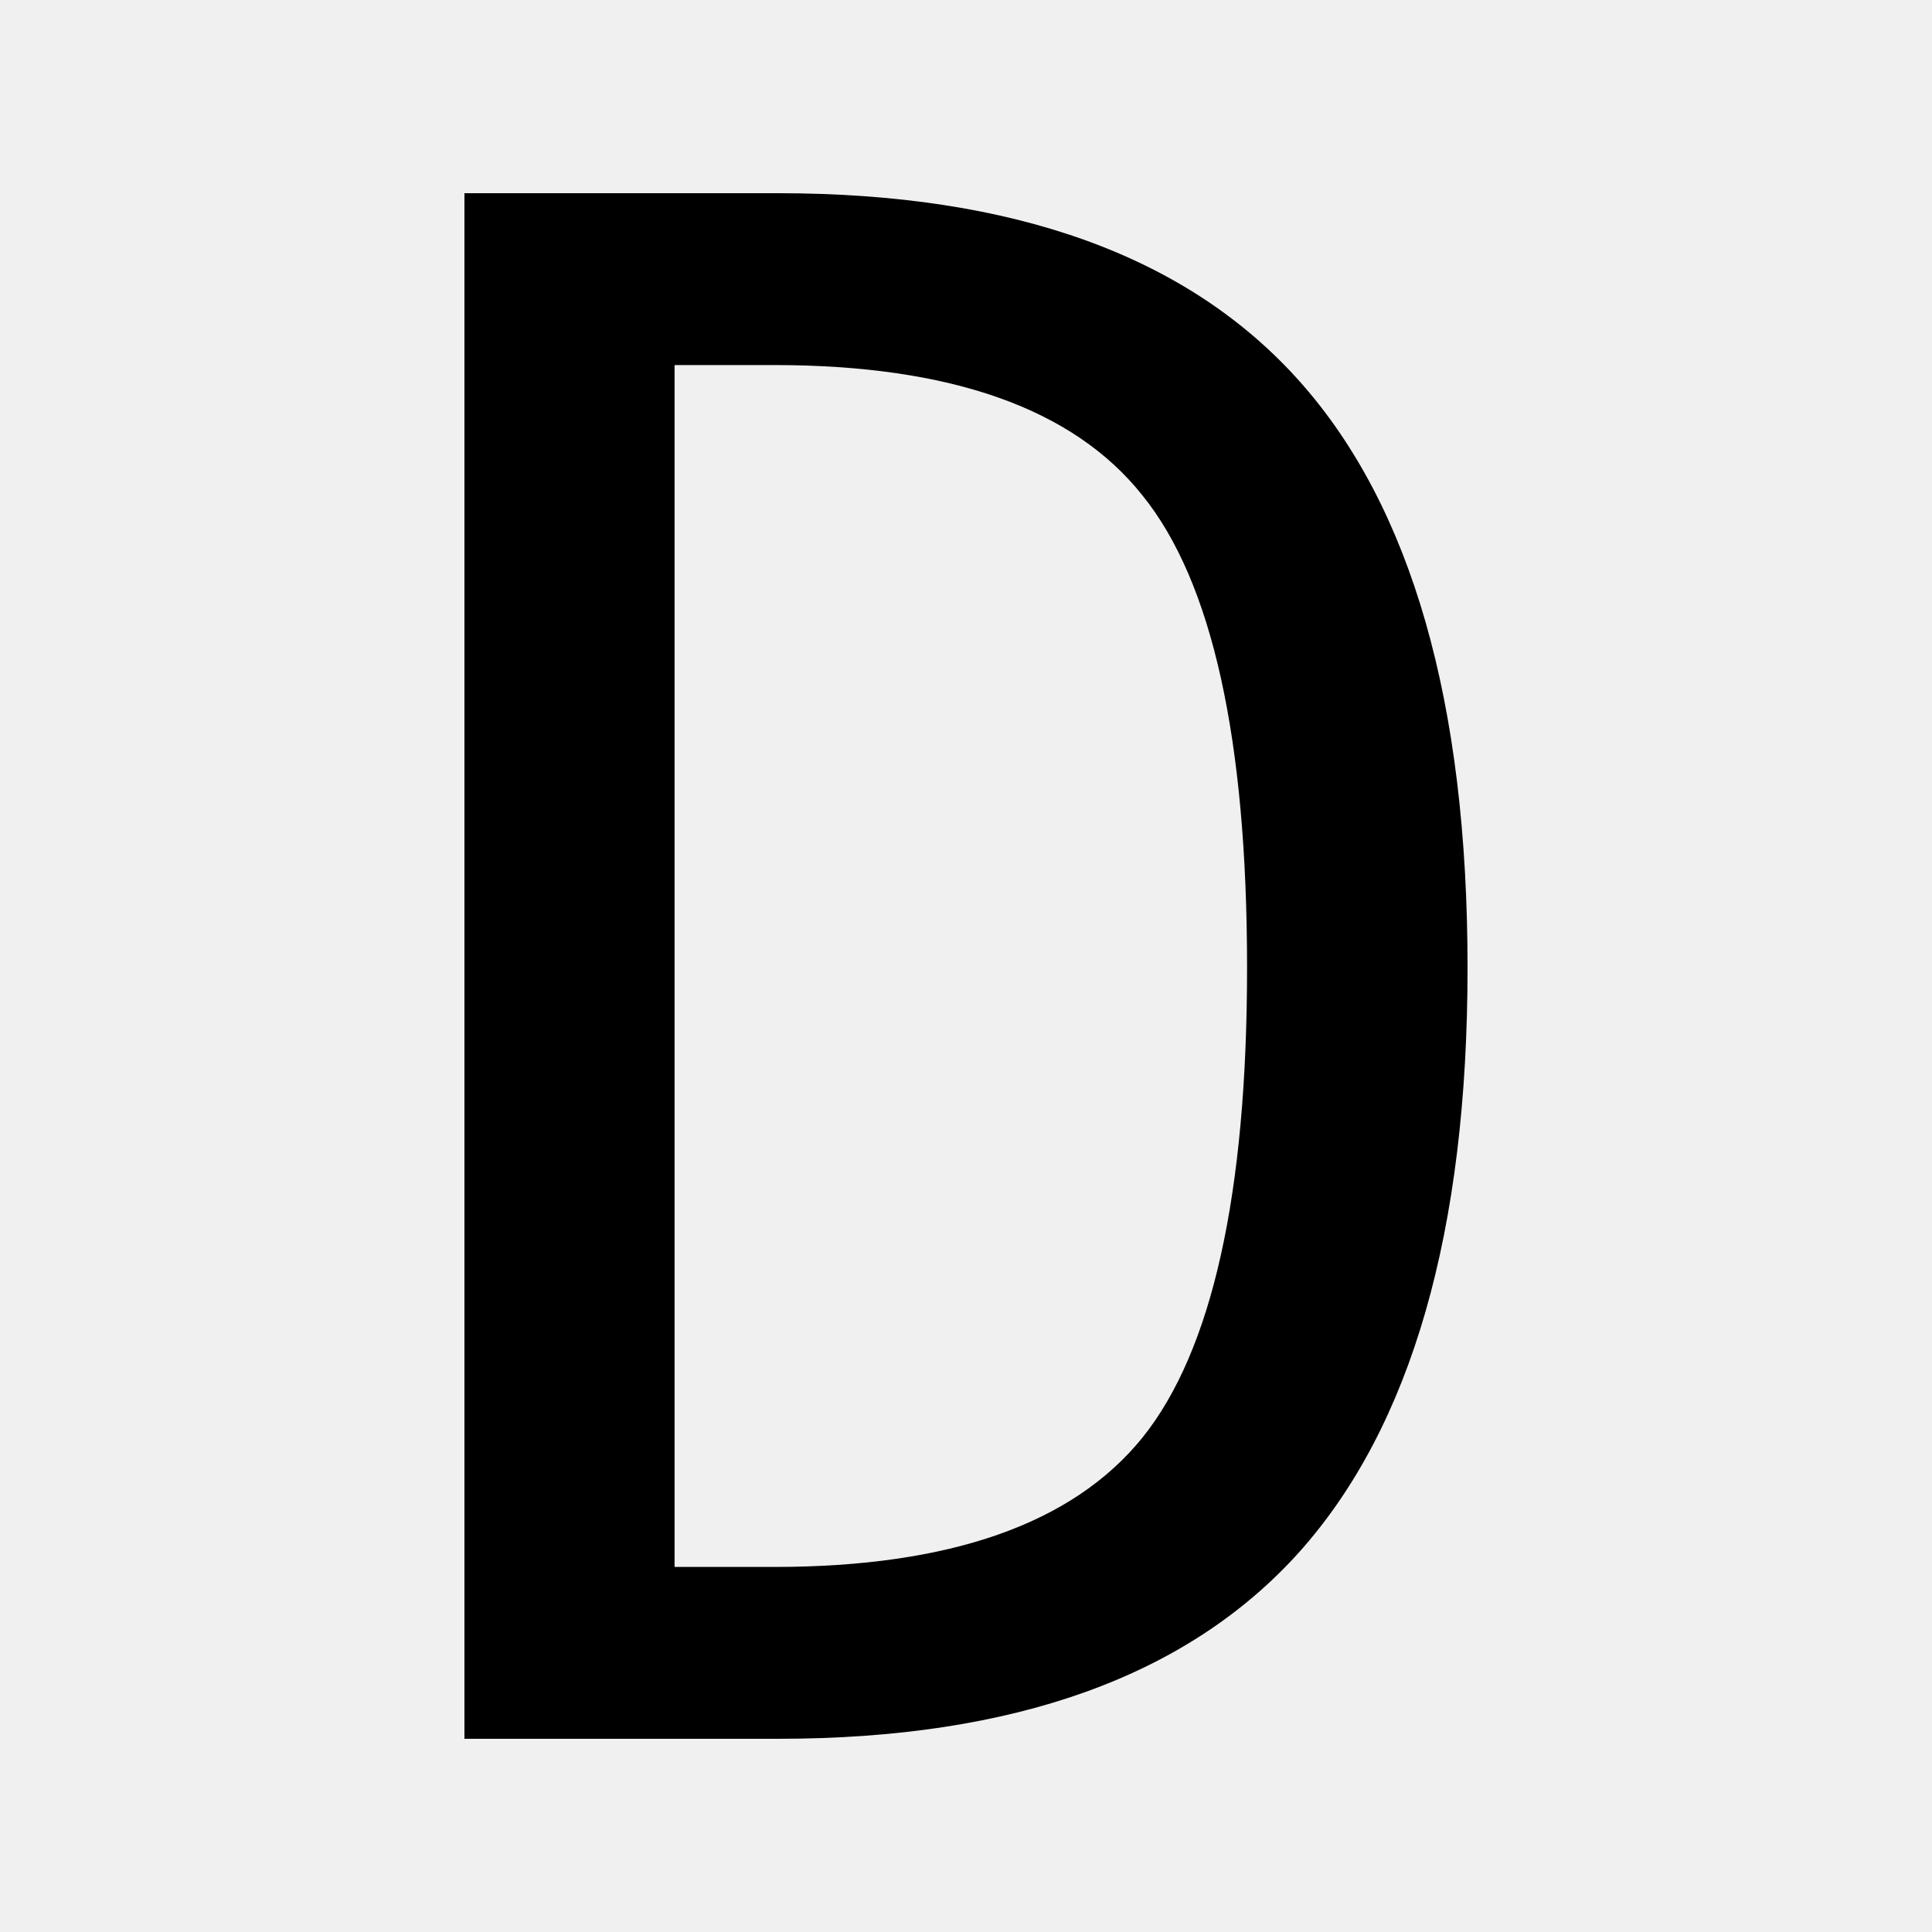
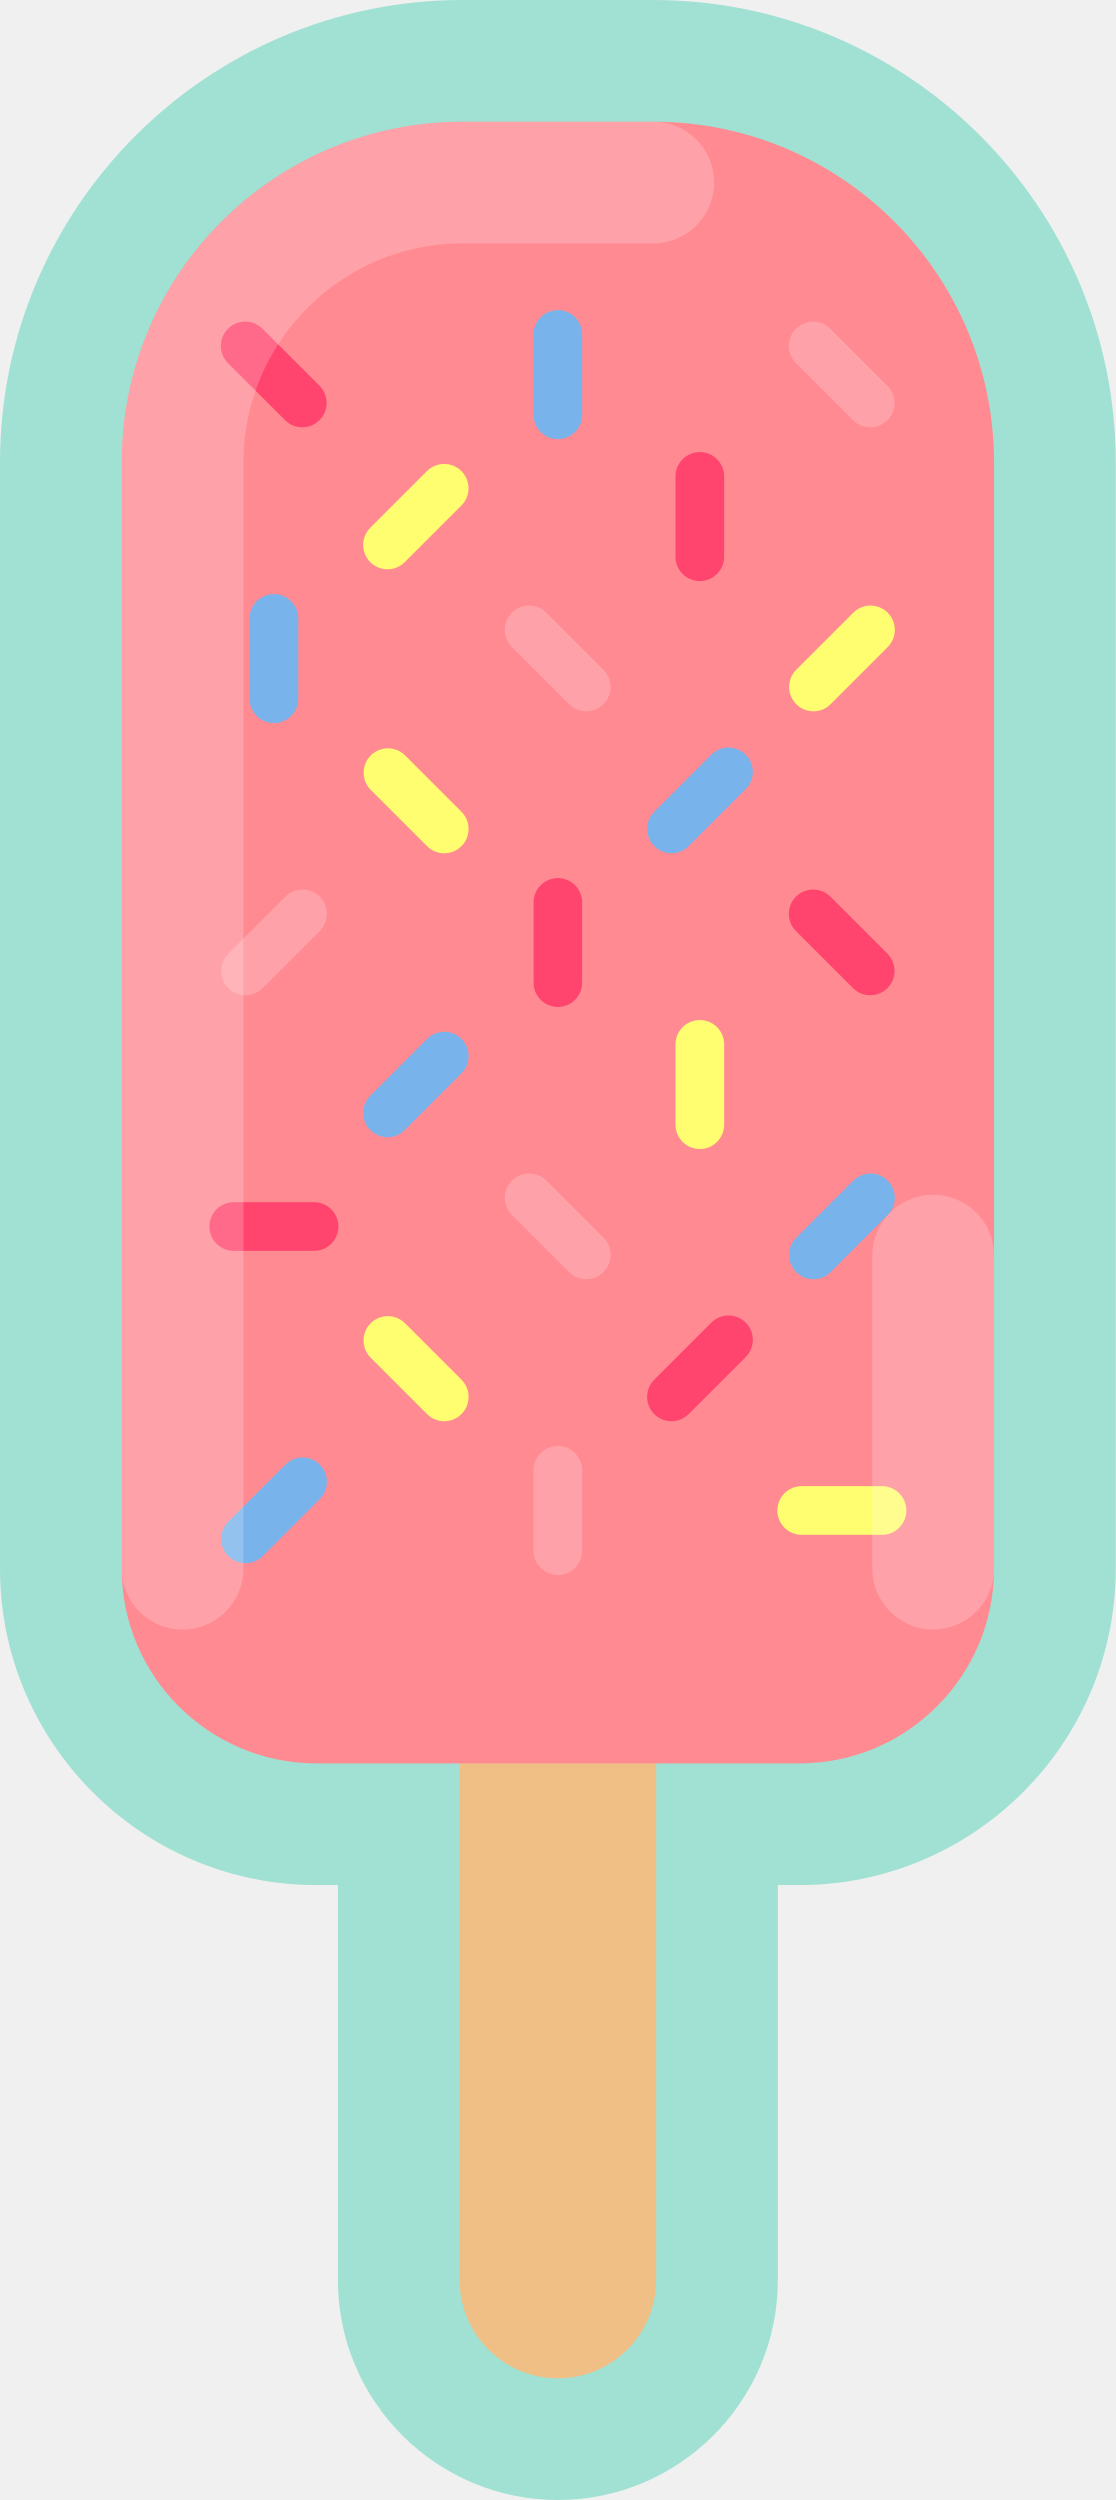
- <svg xmlns="http://www.w3.org/2000/svg" width="100" height="100">
-   <path d="M40.06 81.105q13.664 0 19.076-6.698 5.412-6.751 5.412-24.327 0-17.736-5.412-24.434-5.358-6.751-19.076-6.751h-5.144v62.21h5.144zM40.275 10Q58.6 10 67.28 19.752q8.68 9.752 8.68 30.328 0 20.47-8.68 30.221Q58.6 90 40.275 90H24.039V10h16.236z" font-weight="400" font-size="109.739" font-family="monospace" letter-spacing="0" word-spacing="0" />
+ <svg xmlns="http://www.w3.org/2000/svg" viewBox="0 0 114.596 256.771" height="273.889" width="122.236">
+   <path d="M57.297 256.771c-12.458 0-22.593-10.136-22.593-22.595v-40.561H32.5c-17.921 0-32.5-14.58-32.5-32.5V47.5C0 21.309 21.309 0 47.5 0h19.596c26.192 0 47.5 21.309 47.5 47.5v113.615c0 17.92-14.578 32.5-32.5 32.5h-2.204v40.561c0 12.459-10.136 22.595-22.594 22.595" fill="#a1e1d3" />
+   <path d="M47.204 126.13v108.047c0 5.575 4.518 10.095 10.093 10.095 5.577 0 10.095-4.52 10.095-10.095V126.129H47.204z" fill="#f0bf85" />
+   <path d="M67.096 12.5H47.5c-19.33 0-35 15.67-35 35v113.615c0 11.046 8.953 20 20 20h49.596c11.046 0 20-8.954 20-20V47.5c0-19.33-15.67-35-35-35" fill="#ff8a92" />
+   <path d="M31.046 43.891a2.49 2.49 0 0 1-1.767-.733l-5.833-5.832a2.5 2.5 0 1 1 3.535-3.535l5.833 5.832a2.5 2.5 0 0 1-1.768 4.268" fill="#ff456e" />
+   <path d="M57.296 45.1a2.5 2.5 0 0 1-2.5-2.5v-8.25a2.5 2.5 0 0 1 5 0v8.25a2.5 2.5 0 0 1-2.5 2.5" fill="#78b3eb" />
+   <path d="M57.296 103.432a2.5 2.5 0 0 1-2.5-2.5v-8.249a2.5 2.5 0 0 1 5 0v8.249a2.5 2.5 0 0 1-2.5 2.5M25.213 102.225a2.5 2.5 0 0 1-1.767-4.267l5.832-5.833a2.5 2.5 0 1 1 3.535 3.535l-5.833 5.832a2.49 2.49 0 0 1-1.767.733" opacity=".2" fill="#fff" />
+   <path d="M28.131 74.266a2.5 2.5 0 0 1-2.5-2.5v-8.249a2.5 2.5 0 0 1 5 0v8.249a2.5 2.5 0 0 1-2.5 2.5" fill="#78b3eb" />
+   <path d="M39.797 58.474a2.501 2.501 0 0 1-1.767-4.269l5.832-5.83a2.5 2.5 0 0 1 3.535 3.536l-5.832 5.832a2.494 2.494 0 0 1-1.768.73M45.63 87.641a2.49 2.49 0 0 1-1.767-.732l-5.833-5.832a2.501 2.501 0 0 1 3.535-3.536l5.833 5.833a2.5 2.5 0 0 1-1.768 4.267M83.545 73.058a2.5 2.5 0 0 1-1.767-4.267l5.832-5.833a2.5 2.5 0 1 1 3.535 3.535l-5.832 5.832a2.49 2.49 0 0 1-1.768.733" fill="#fffd70" />
+   <path d="M89.38 102.224a2.49 2.49 0 0 1-1.767-.732l-5.833-5.833a2.5 2.5 0 1 1 3.535-3.535l5.833 5.833a2.5 2.5 0 0 1-1.768 4.267" fill="#ff456e" />
+   <path d="M89.38 43.892a2.49 2.49 0 0 1-1.767-.733l-5.833-5.832a2.5 2.5 0 1 1 3.535-3.535l5.833 5.832a2.5 2.5 0 0 1-1.768 4.268M60.212 73.056a2.49 2.49 0 0 1-1.767-.732l-5.833-5.833a2.5 2.5 0 1 1 3.535-3.535l5.833 5.833a2.5 2.5 0 0 1-1.768 4.267" opacity=".2" fill="#fff" />
+   <path d="M68.961 87.641a2.5 2.5 0 0 1-1.767-4.267l5.832-5.833a2.5 2.5 0 1 1 3.535 3.535l-5.832 5.833a2.49 2.49 0 0 1-1.768.732" fill="#78b3eb" />
+   <path d="M71.878 59.681a2.5 2.5 0 0 1-2.5-2.5v-8.247a2.5 2.5 0 1 1 5 .001v8.246a2.5 2.5 0 0 1-2.5 2.5M57.296 103.431a2.5 2.5 0 0 1-2.5-2.5v-8.248a2.5 2.5 0 0 1 5 0v8.248a2.5 2.5 0 0 1-2.5 2.5" fill="#ff456e" />
+   <path d="M57.296 161.764a2.5 2.5 0 0 1-2.5-2.5v-8.249a2.5 2.5 0 0 1 5 0v8.249a2.5 2.5 0 0 1-2.5 2.5" opacity=".2" fill="#fff" />
+   <path d="M25.213 160.557a2.5 2.5 0 0 1-1.767-4.267l5.832-5.833a2.5 2.5 0 1 1 3.535 3.535l-5.833 5.832a2.49 2.49 0 0 1-1.767.733" fill="#78b3eb" />
+   <path d="M32.256 128.475h-8.249a2.5 2.5 0 0 1 0-5h8.249a2.5 2.5 0 0 1 0 5" fill="#ff456e" />
+   <path d="M39.797 116.806a2.501 2.501 0 0 1-1.767-4.269l5.832-5.831a2.5 2.5 0 0 1 3.535 3.537l-5.832 5.831a2.494 2.494 0 0 1-1.768.732" fill="#78b3eb" />
+   <path d="M45.63 145.973a2.49 2.49 0 0 1-1.767-.733l-5.833-5.83a2.501 2.501 0 0 1 3.535-3.537l5.833 5.832a2.5 2.5 0 0 1-1.768 4.268" fill="#fffd70" />
+   <path d="M83.545 131.39a2.5 2.5 0 0 1-1.767-4.267l5.832-5.833a2.5 2.5 0 1 1 3.535 3.535l-5.832 5.832a2.49 2.49 0 0 1-1.768.733" fill="#78b3eb" />
+   <path d="M90.589 157.64h-8.25a2.5 2.5 0 0 1 0-5h8.25a2.5 2.5 0 0 1 0 5" fill="#fffd70" />
+   <path d="M95.846 167.365a6.25 6.25 0 0 1-6.25-6.25V128.96a6.25 6.25 0 1 1 12.5 0v32.154a6.25 6.25 0 0 1-6.25 6.25M60.212 131.388a2.49 2.49 0 0 1-1.767-.733l-5.833-5.832a2.5 2.5 0 1 1 3.535-3.535l5.833 5.832a2.5 2.5 0 0 1-1.768 4.268" opacity=".2" fill="#fff" />
+   <path d="M68.961 145.973a2.5 2.5 0 0 1-1.767-4.267l5.832-5.833a2.5 2.5 0 1 1 3.535 3.535l-5.832 5.832a2.49 2.49 0 0 1-1.768.733" fill="#ff456e" />
+   <path d="M71.878 118.013a2.5 2.5 0 0 1-2.5-2.5v-8.247a2.5 2.5 0 1 1 5 .001v8.246a2.5 2.5 0 0 1-2.5 2.5" fill="#fffd70" />
+   <path d="M18.75 167.365a6.25 6.25 0 0 1-6.25-6.25V47.5c0-19.3 15.701-35 35-35h19.596a6.25 6.25 0 0 1 0 12.5H47.5C35.094 25 25 35.093 25 47.5v113.615a6.25 6.25 0 0 1-6.25 6.25" opacity=".2" fill="#fff" />
</svg>
